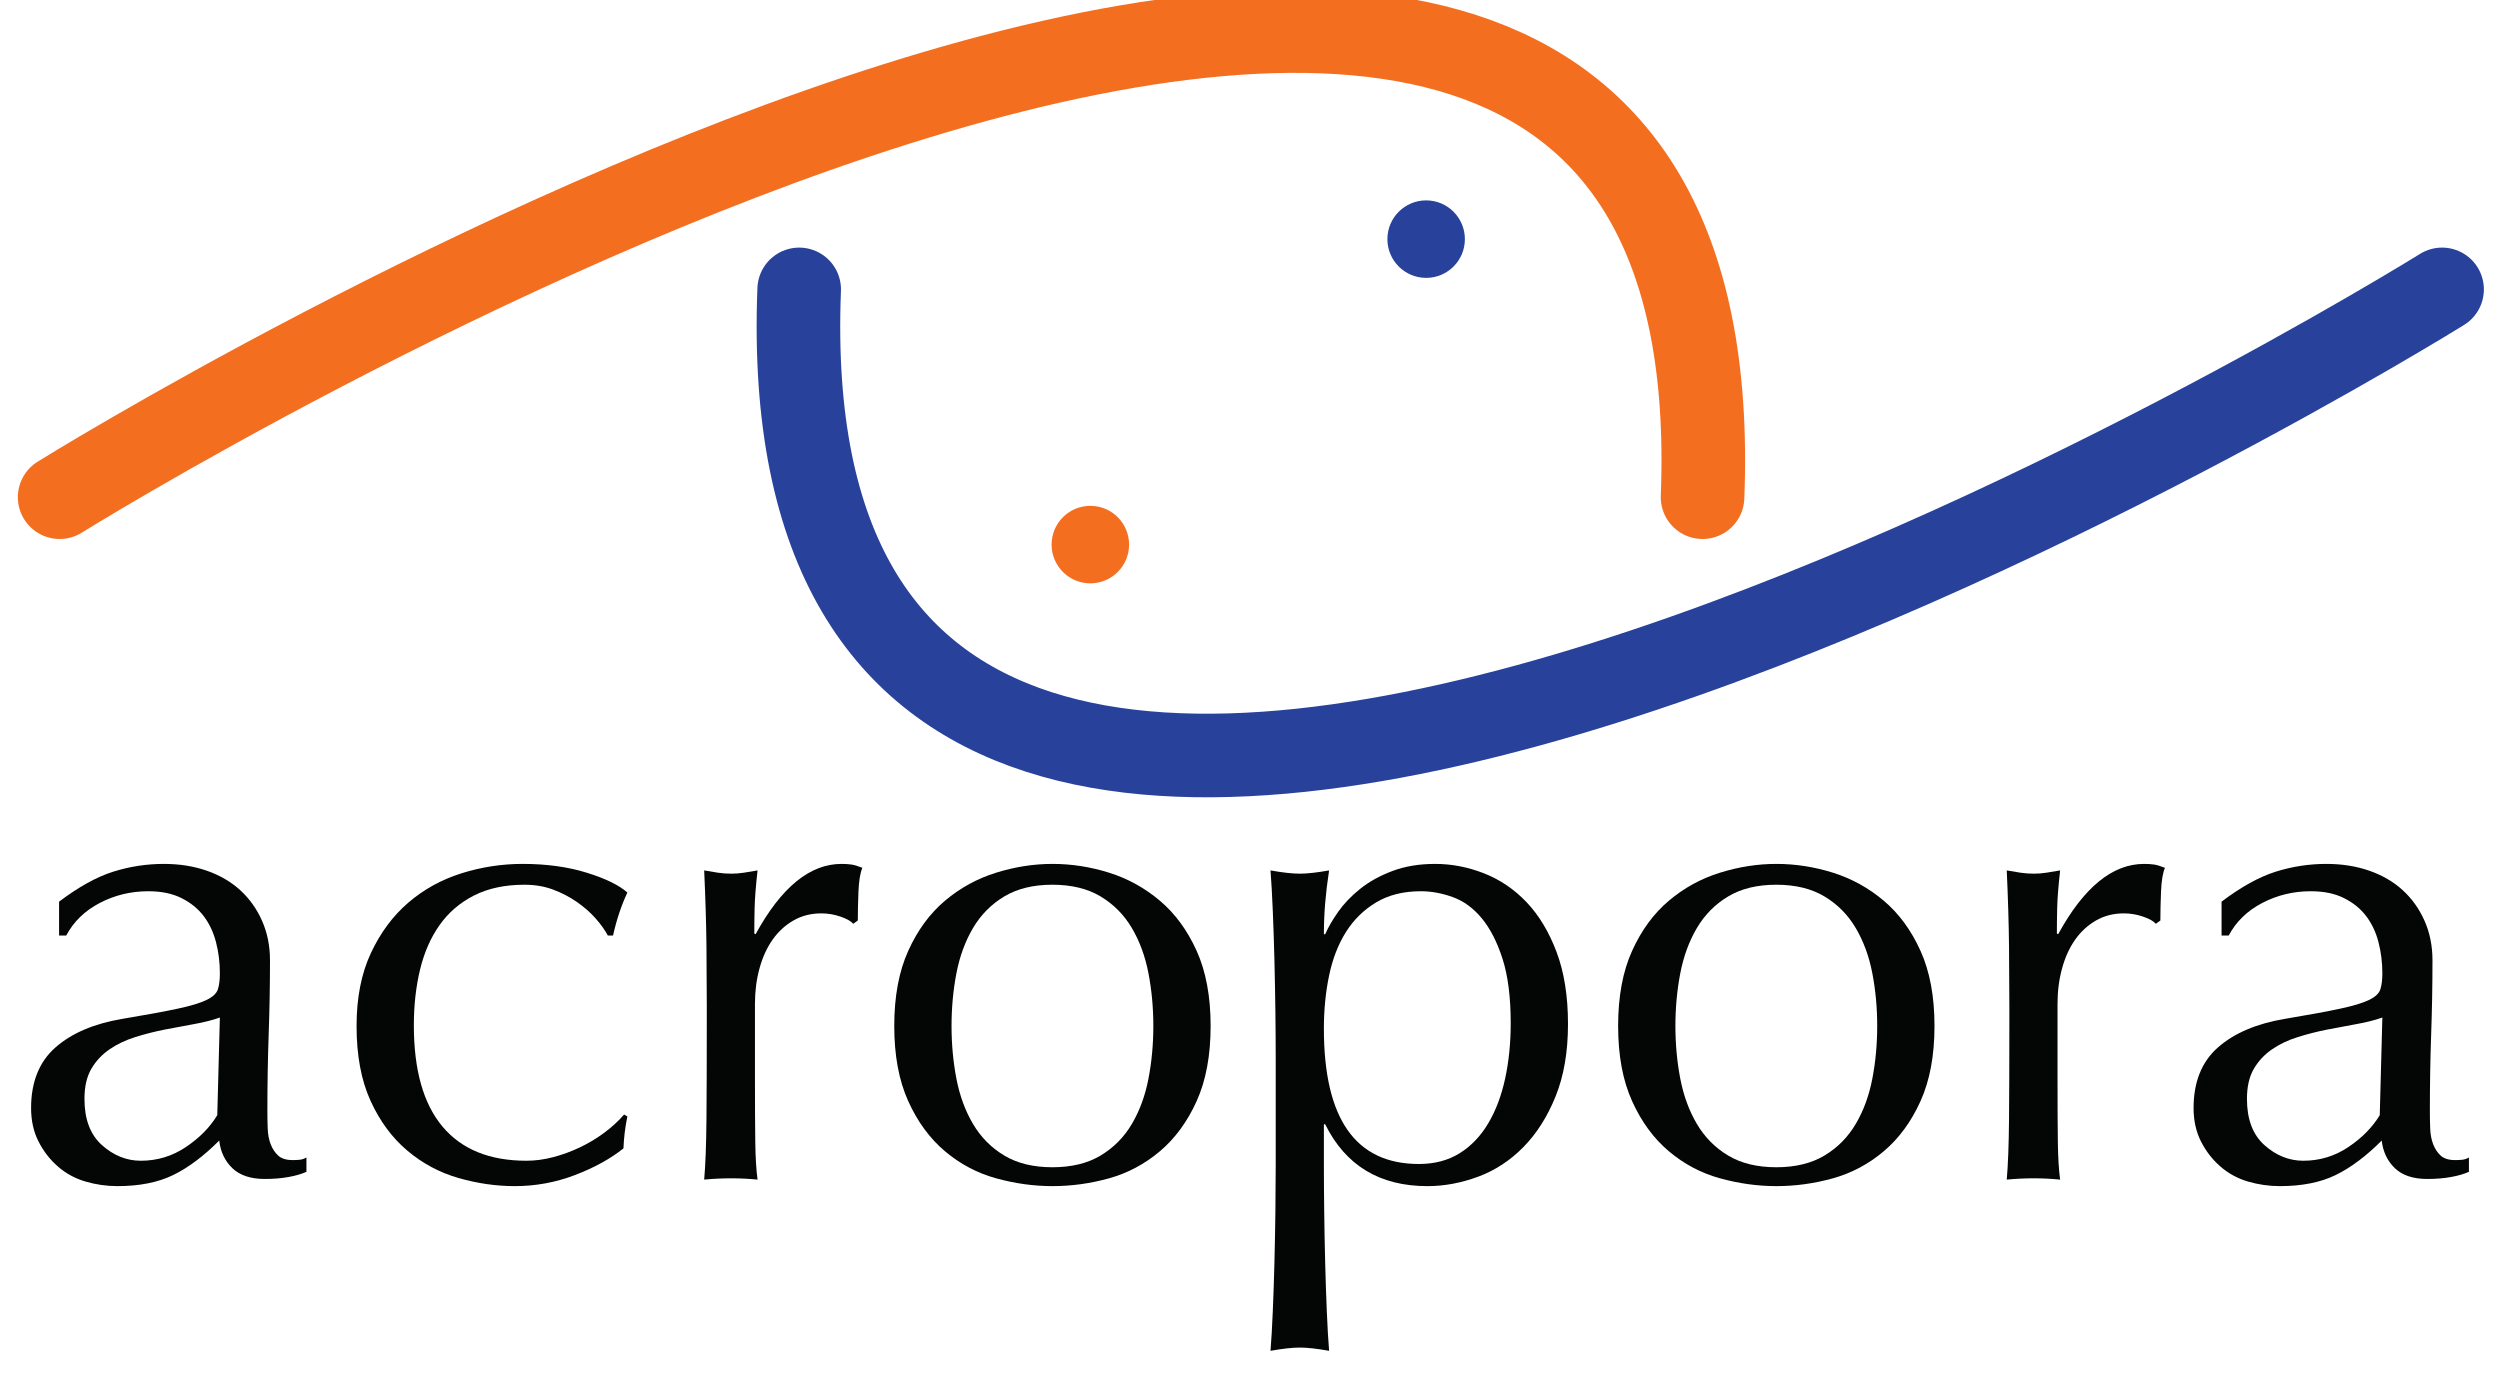
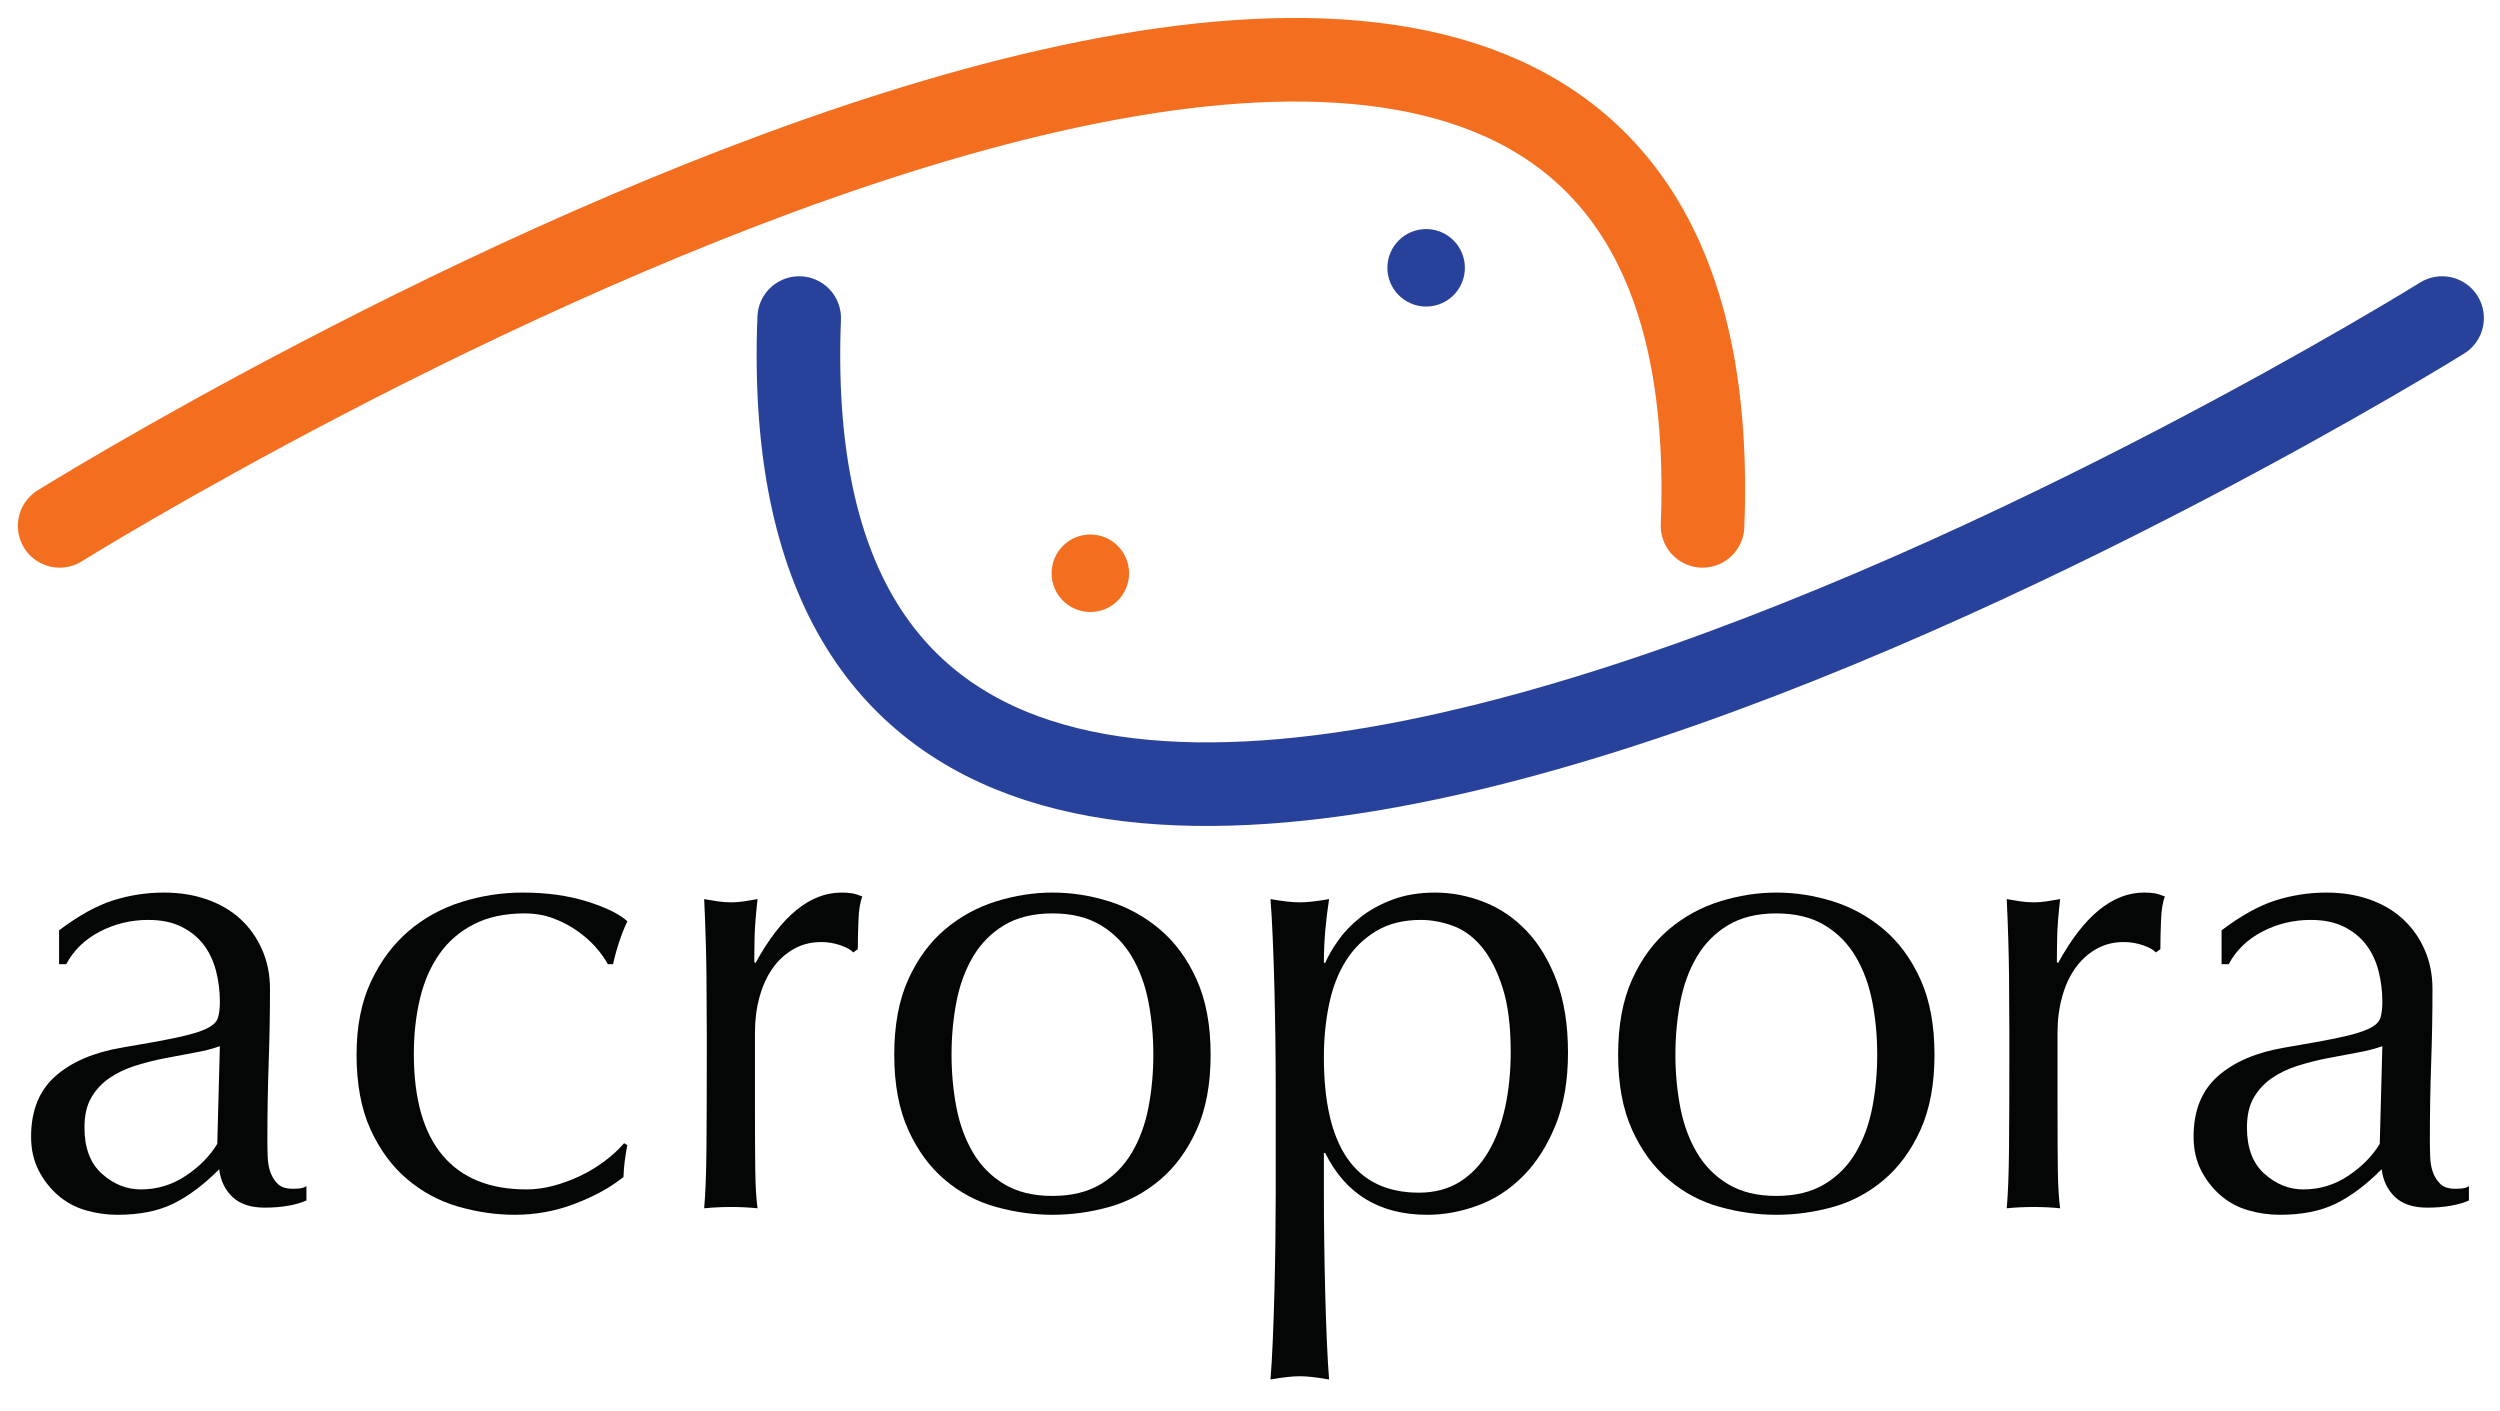
- <svg xmlns="http://www.w3.org/2000/svg" viewBox="85.7 339.9 645.2 356.6" width="645.2" height="356.6" role="img" aria-label="Acropora">
+ <svg xmlns="http://www.w3.org/2000/svg" viewBox="85.7 332.5 645.2 364.0" width="645.2" height="364.0" role="img" aria-label="Acropora">
  <path id="path2" d="M 0,0 C 0,0 326,203 318,0" style="fill:none;stroke:#f46e20;stroke-width:16.18;stroke-linecap:round;stroke-linejoin:miter;stroke-miterlimit:10;stroke-dasharray:none;stroke-opacity:1" transform="matrix(1.333333,0,0,-1.333333,101.0931,468.2161)" />
  <path id="path3" d="M 0,0 C 0,0 -326,-203 -318,0" style="fill:none;stroke:#28429c;stroke-width:16.18;stroke-linecap:round;stroke-linejoin:miter;stroke-miterlimit:10;stroke-dasharray:none;stroke-opacity:1" transform="matrix(1.333333,0,0,-1.333333,715.9531,414.5865)" />
  <path id="path4" d="m 0,0 c -1.882,-0.337 -3.784,-0.693 -5.705,-1.071 -1.924,-0.378 -3.825,-0.863 -5.706,-1.45 -1.882,-0.588 -3.553,-1.385 -5.016,-2.393 -1.463,-1.008 -2.632,-2.269 -3.511,-3.78 -0.877,-1.512 -1.316,-3.446 -1.316,-5.796 0,-3.949 1.128,-6.93 3.384,-8.947 2.256,-2.015 4.764,-3.023 7.524,-3.023 3.178,0 6.082,0.882 8.716,2.646 2.632,1.763 4.66,3.821 6.082,6.173 L 4.954,1.26 C 3.532,0.756 1.88,0.334 0,0 m -15.71,29.483 c 3.191,1.008 6.467,1.513 9.828,1.513 3.024,0 5.798,-0.441 8.323,-1.323 2.524,-0.882 4.682,-2.143 6.47,-3.78 1.787,-1.638 3.191,-3.613 4.213,-5.922 1.02,-2.312 1.532,-4.851 1.532,-7.623 0,-4.788 -0.085,-9.557 -0.252,-14.301 -0.17,-4.747 -0.253,-9.766 -0.253,-15.058 0,-1.008 0.02,-2.078 0.063,-3.213 0.042,-1.133 0.231,-2.141 0.568,-3.023 0.334,-0.882 0.819,-1.618 1.448,-2.205 0.63,-0.589 1.576,-0.882 2.835,-0.882 0.42,0 0.861,0.02 1.324,0.063 0.46,0.042 0.901,0.189 1.322,0.441 v -2.773 c -0.925,-0.42 -2.078,-0.755 -3.464,-1.007 -1.387,-0.252 -2.92,-0.378 -4.6,-0.378 -2.728,0 -4.815,0.693 -6.264,2.079 -1.449,1.386 -2.3,3.17 -2.555,5.354 -3.015,-3.023 -5.987,-5.25 -8.917,-6.677 -2.93,-1.427 -6.528,-2.142 -10.797,-2.142 -2.094,0 -4.146,0.295 -6.154,0.882 -2.008,0.589 -3.788,1.554 -5.335,2.897 -1.549,1.343 -2.806,2.961 -3.769,4.852 -0.962,1.889 -1.442,4.052 -1.442,6.489 0,5.04 1.569,8.945 4.709,11.718 3.138,2.771 7.471,4.618 12.996,5.544 4.52,0.756 8.056,1.405 10.609,1.953 2.554,0.545 4.438,1.112 5.65,1.701 1.213,0.586 1.946,1.279 2.198,2.078 0.252,0.798 0.378,1.827 0.378,3.088 0,2.099 -0.252,4.114 -0.756,6.048 -0.505,1.931 -1.304,3.61 -2.394,5.04 -1.093,1.427 -2.52,2.583 -4.284,3.465 -1.765,0.882 -3.906,1.323 -6.426,1.323 -3.361,0 -6.49,-0.757 -9.387,-2.268 -2.898,-1.512 -5.062,-3.613 -6.489,-6.3 h -1.386 v 6.552 c 3.78,2.854 7.264,4.788 10.458,5.795" style="fill:#040606;fill-opacity:1;fill-rule:nonzero;stroke:none" transform="matrix(1.333333,0,0,-1.333333,135.8379,604.1836)" />
  <path id="path5" d="m 0,0 c 1.847,3.947 4.262,7.202 7.245,9.766 2.981,2.56 6.404,4.451 10.269,5.67 3.863,1.216 7.812,1.827 11.844,1.827 4.619,0 8.757,-0.568 12.411,-1.701 3.654,-1.134 6.278,-2.416 7.875,-3.843 C 49.055,10.458 48.53,9.136 48.069,7.749 47.606,6.363 47.207,4.914 46.872,3.402 h -1.008 c -0.589,1.091 -1.386,2.205 -2.394,3.339 -1.008,1.134 -2.205,2.184 -3.591,3.151 -1.386,0.964 -2.92,1.763 -4.599,2.393 -1.681,0.63 -3.528,0.945 -5.544,0.945 -3.78,0 -7.036,-0.693 -9.765,-2.079 C 17.24,9.766 15.014,7.854 13.293,5.418 11.57,2.981 10.311,0.104 9.513,-3.213 8.714,-6.532 8.316,-10.123 8.316,-13.985 c 0,-8.654 1.847,-15.184 5.544,-19.594 3.695,-4.409 9.113,-6.614 16.254,-6.614 1.679,0 3.402,0.23 5.166,0.692 1.764,0.461 3.485,1.091 5.166,1.891 1.679,0.797 3.254,1.742 4.725,2.835 1.469,1.09 2.75,2.267 3.843,3.527 l 0.63,-0.378 c -0.421,-2.016 -0.673,-4.075 -0.756,-6.174 -2.52,-2.015 -5.65,-3.738 -9.387,-5.166 -3.739,-1.427 -7.623,-2.141 -11.655,-2.141 -3.613,0 -7.245,0.525 -10.899,1.575 -3.654,1.049 -6.951,2.812 -9.891,5.292 -2.941,2.476 -5.314,5.689 -7.119,9.638 -1.807,3.948 -2.709,8.777 -2.709,14.491 0,5.459 0.923,10.162 2.772,14.111" style="fill:#040606;fill-opacity:1;fill-rule:nonzero;stroke:none" transform="matrix(1.333333,0,0,-1.333333,181.4187,585.8724)" />
  <path id="path6" d="m 0,0 c -1.219,0.419 -2.457,0.63 -3.717,0.63 -2.016,0 -3.824,-0.463 -5.418,-1.386 -1.597,-0.926 -2.942,-2.164 -4.032,-3.718 -1.093,-1.554 -1.934,-3.401 -2.52,-5.544 -0.589,-2.141 -0.882,-4.431 -0.882,-6.867 v -13.859 c 0,-5.629 0.02,-9.935 0.063,-12.915 0.041,-2.983 0.189,-5.399 0.441,-7.245 -1.682,0.169 -3.361,0.252 -5.04,0.252 -1.849,0 -3.613,-0.083 -5.292,-0.252 0.252,2.854 0.397,6.741 0.441,11.655 0.041,4.914 0.063,10.94 0.063,18.081 v 4.031 c 0,3.277 -0.022,7.057 -0.063,11.341 -0.044,4.283 -0.189,9.197 -0.441,14.741 0.923,-0.169 1.805,-0.314 2.646,-0.44 0.838,-0.126 1.721,-0.19 2.646,-0.19 0.756,0 1.553,0.064 2.394,0.19 0.838,0.126 1.721,0.271 2.646,0.44 -0.337,-3.023 -0.526,-5.418 -0.567,-7.181 -0.043,-1.764 -0.063,-3.446 -0.063,-5.04 l 0.252,-0.126 c 4.955,9.072 10.499,13.608 16.632,13.608 0.756,0 1.406,-0.044 1.953,-0.126 C 2.687,9.995 3.38,9.784 4.221,9.449 3.799,8.441 3.547,6.908 3.465,4.851 3.38,2.791 3.339,0.923 3.339,-0.756 L 2.457,-1.387 C 2.036,-0.883 1.216,-0.422 0,0" style="fill:#040606;fill-opacity:1;fill-rule:nonzero;stroke:none" transform="matrix(1.333333,0,0,-1.333333,302.6308,576.4636)" />
  <path id="path7" d="m 0,0 c 0.63,-3.276 1.701,-6.196 3.213,-8.757 1.512,-2.563 3.528,-4.599 6.048,-6.111 2.52,-1.512 5.627,-2.269 9.324,-2.269 3.695,0 6.804,0.757 9.324,2.269 2.52,1.512 4.536,3.548 6.049,6.111 1.511,2.561 2.583,5.481 3.212,8.757 0.63,3.275 0.945,6.678 0.945,10.206 0,3.527 -0.315,6.93 -0.945,10.206 -0.629,3.276 -1.701,6.193 -3.212,8.757 -1.513,2.561 -3.529,4.599 -6.049,6.11 -2.52,1.513 -5.629,2.269 -9.324,2.269 -3.697,0 -6.804,-0.756 -9.324,-2.269 C 6.741,33.768 4.725,31.73 3.213,29.169 1.701,26.605 0.63,23.688 0,20.412 -0.63,17.136 -0.945,13.733 -0.945,10.206 -0.945,6.678 -0.63,3.275 0,0 m -9.324,24.759 c 1.805,3.988 4.178,7.223 7.119,9.702 2.939,2.477 6.237,4.284 9.891,5.418 3.654,1.134 7.287,1.701 10.899,1.701 3.695,0 7.349,-0.567 10.962,-1.701 3.611,-1.134 6.887,-2.941 9.828,-5.418 2.94,-2.479 5.312,-5.714 7.119,-9.702 1.805,-3.991 2.71,-8.842 2.71,-14.553 0,-5.714 -0.905,-10.564 -2.71,-14.554 -1.807,-3.99 -4.179,-7.224 -7.119,-9.702 -2.941,-2.478 -6.217,-4.221 -9.828,-5.228 -3.613,-1.008 -7.267,-1.512 -10.962,-1.512 -3.612,0 -7.245,0.504 -10.899,1.512 -3.654,1.007 -6.952,2.75 -9.891,5.228 -2.941,2.478 -5.314,5.712 -7.119,9.702 -1.807,3.99 -2.709,8.84 -2.709,14.554 0,5.711 0.902,10.562 2.709,14.553" style="fill:#040606;fill-opacity:1;fill-rule:nonzero;stroke:none" transform="matrix(1.333333,0,0,-1.333333,332.5332,618.2956)" />
  <path id="path8" d="m 0,0 c -1.051,3.276 -2.394,5.9 -4.031,7.875 -1.639,1.973 -3.509,3.339 -5.608,4.095 -2.1,0.757 -4.158,1.134 -6.174,1.134 -3.36,0 -6.237,-0.714 -8.63,-2.142 -2.395,-1.429 -4.348,-3.339 -5.86,-5.733 -1.511,-2.394 -2.604,-5.209 -3.275,-8.442 -0.674,-3.234 -1.009,-6.658 -1.009,-10.268 0,-17.473 6.131,-26.208 18.397,-26.208 3.023,0 5.648,0.692 7.875,2.078 2.224,1.386 4.073,3.317 5.544,5.797 1.468,2.476 2.561,5.374 3.276,8.693 0.712,3.317 1.07,6.867 1.07,10.647 C 1.575,-7.434 1.05,-3.276 0,0 m -43.974,-10.206 c -0.043,3.358 -0.106,6.698 -0.188,10.018 -0.085,3.317 -0.19,6.488 -0.316,9.512 -0.126,3.024 -0.273,5.627 -0.441,7.812 2.351,-0.421 4.241,-0.63 5.67,-0.63 1.428,0 3.317,0.209 5.671,0.63 -0.337,-2.185 -0.589,-4.283 -0.757,-6.3 -0.169,-2.016 -0.252,-4.032 -0.252,-6.048 h 0.252 c 0.587,1.343 1.428,2.792 2.521,4.347 1.09,1.553 2.498,3.024 4.22,4.41 1.721,1.386 3.8,2.54 6.238,3.465 2.435,0.924 5.207,1.386 8.315,1.386 3.191,0 6.342,-0.61 9.45,-1.827 3.107,-1.218 5.86,-3.087 8.253,-5.607 2.395,-2.52 4.325,-5.733 5.796,-9.639 1.469,-3.906 2.205,-8.549 2.205,-13.923 0,-5.377 -0.799,-10.039 -2.393,-13.986 -1.597,-3.949 -3.676,-7.226 -6.238,-9.828 -2.563,-2.605 -5.48,-4.517 -8.757,-5.732 -3.276,-1.217 -6.551,-1.828 -9.828,-1.828 -9.241,0 -15.835,3.989 -19.782,11.97 h -0.252 v -7.938 c 0,-2.687 0.02,-5.69 0.064,-9.009 0.041,-3.318 0.104,-6.614 0.188,-9.891 0.083,-3.276 0.189,-6.404 0.315,-9.387 0.126,-2.981 0.272,-5.522 0.442,-7.623 -2.354,0.421 -4.243,0.63 -5.671,0.63 -1.429,0 -3.319,-0.209 -5.67,-0.63 0.168,2.101 0.315,4.642 0.441,7.623 0.126,2.983 0.231,6.111 0.316,9.387 0.082,3.277 0.145,6.573 0.188,9.891 0.041,3.319 0.064,6.322 0.064,9.009 v 20.412 c 0,2.855 -0.023,5.964 -0.064,9.324" style="fill:#040606;fill-opacity:1;fill-rule:nonzero;stroke:none" transform="matrix(1.333333,0,0,-1.333333,473.4844,587.3841)" />
  <path id="path9" d="m 0,0 c 0.63,-3.276 1.7,-6.196 3.213,-8.757 1.512,-2.563 3.527,-4.599 6.048,-6.111 2.519,-1.512 5.627,-2.269 9.324,-2.269 3.695,0 6.804,0.757 9.323,2.269 2.521,1.512 4.536,3.548 6.049,6.111 1.512,2.561 2.583,5.481 3.213,8.757 0.63,3.275 0.944,6.678 0.944,10.206 0,3.527 -0.314,6.93 -0.944,10.206 -0.63,3.276 -1.701,6.193 -3.213,8.757 -1.513,2.561 -3.528,4.599 -6.049,6.11 -2.519,1.513 -5.628,2.269 -9.323,2.269 -3.697,0 -6.805,-0.756 -9.324,-2.269 C 6.74,33.768 4.725,31.73 3.213,29.169 1.7,26.605 0.63,23.688 0,20.412 -0.63,17.136 -0.945,13.733 -0.945,10.206 -0.945,6.678 -0.63,3.275 0,0 m -9.324,24.759 c 1.805,3.988 4.178,7.223 7.119,9.702 2.939,2.477 6.236,4.284 9.891,5.418 3.654,1.134 7.286,1.701 10.899,1.701 3.695,0 7.349,-0.567 10.962,-1.701 3.61,-1.134 6.887,-2.941 9.828,-5.418 2.939,-2.479 5.312,-5.714 7.118,-9.702 1.806,-3.991 2.71,-8.842 2.71,-14.553 0,-5.714 -0.904,-10.564 -2.71,-14.554 -1.806,-3.99 -4.179,-7.224 -7.118,-9.702 -2.941,-2.478 -6.218,-4.221 -9.828,-5.228 -3.613,-1.008 -7.267,-1.512 -10.962,-1.512 -3.613,0 -7.245,0.504 -10.899,1.512 -3.655,1.007 -6.952,2.75 -9.891,5.228 -2.941,2.478 -5.314,5.712 -7.119,9.702 -1.808,3.99 -2.709,8.84 -2.709,14.554 0,5.711 0.901,10.562 2.709,14.553" style="fill:#040606;fill-opacity:1;fill-rule:nonzero;stroke:none" transform="matrix(1.333333,0,0,-1.333333,519.3503,618.2956)" />
  <path id="path10" d="m 0,0 c -1.219,0.419 -2.457,0.63 -3.717,0.63 -2.015,0 -3.823,-0.463 -5.418,-1.386 -1.596,-0.926 -2.941,-2.164 -4.032,-3.718 -1.093,-1.554 -1.933,-3.401 -2.52,-5.544 -0.588,-2.141 -0.881,-4.431 -0.881,-6.867 v -13.859 c 0,-5.629 0.019,-9.935 0.062,-12.915 0.042,-2.983 0.19,-5.399 0.442,-7.245 -1.682,0.169 -3.362,0.252 -5.04,0.252 -1.849,0 -3.614,-0.083 -5.292,-0.252 0.251,2.854 0.397,6.741 0.44,11.655 0.042,4.914 0.063,10.94 0.063,18.081 v 4.031 c 0,3.277 -0.021,7.057 -0.063,11.341 -0.043,4.283 -0.189,9.197 -0.44,14.741 0.922,-0.169 1.804,-0.314 2.645,-0.44 0.839,-0.126 1.721,-0.19 2.647,-0.19 0.755,0 1.552,0.064 2.393,0.19 0.839,0.126 1.721,0.271 2.647,0.44 -0.337,-3.023 -0.526,-5.418 -0.568,-7.181 -0.043,-1.764 -0.062,-3.446 -0.062,-5.04 l 0.252,-0.126 c 4.955,9.072 10.499,13.608 16.631,13.608 0.756,0 1.406,-0.044 1.954,-0.126 C 2.688,9.995 3.381,9.784 4.222,9.449 3.8,8.441 3.548,6.908 3.466,4.851 3.381,2.791 3.339,0.923 3.339,-0.756 L 2.457,-1.387 C 2.036,-0.883 1.217,-0.422 0,0" style="fill:#040606;fill-opacity:1;fill-rule:nonzero;stroke:none" transform="matrix(1.333333,0,0,-1.333333,638.7969,576.4636)" />
  <path id="path11" d="m 0,0 c -1.883,-0.337 -3.784,-0.693 -5.706,-1.071 -1.923,-0.378 -3.825,-0.863 -5.705,-1.45 -1.882,-0.588 -3.554,-1.385 -5.017,-2.393 -1.463,-1.008 -2.632,-2.269 -3.51,-3.78 -0.877,-1.512 -1.317,-3.446 -1.317,-5.796 0,-3.949 1.128,-6.93 3.384,-8.947 2.257,-2.015 4.765,-3.023 7.525,-3.023 3.177,0 6.081,0.882 8.715,2.646 2.633,1.763 4.66,3.821 6.082,6.173 L 4.953,1.26 C 3.531,0.756 1.88,0.334 0,0 m -15.711,29.483 c 3.191,1.008 6.468,1.513 9.828,1.513 3.024,0 5.798,-0.441 8.324,-1.323 2.524,-0.882 4.682,-2.143 6.469,-3.78 1.788,-1.638 3.192,-3.613 4.213,-5.922 1.021,-2.312 1.532,-4.851 1.532,-7.623 0,-4.788 -0.085,-9.557 -0.252,-14.301 -0.17,-4.747 -0.252,-9.766 -0.252,-15.058 0,-1.008 0.02,-2.078 0.063,-3.213 0.042,-1.133 0.23,-2.141 0.567,-3.023 0.335,-0.882 0.819,-1.618 1.449,-2.205 0.63,-0.589 1.575,-0.882 2.835,-0.882 0.419,0 0.861,0.02 1.323,0.063 0.461,0.042 0.902,0.189 1.323,0.441 v -2.773 c -0.925,-0.42 -2.079,-0.755 -3.465,-1.007 -1.386,-0.252 -2.92,-0.378 -4.599,-0.378 -2.729,0 -4.816,0.693 -6.264,2.079 -1.449,1.386 -2.3,3.17 -2.556,5.354 -3.014,-3.023 -5.987,-5.25 -8.917,-6.677 -2.929,-1.427 -6.528,-2.142 -10.796,-2.142 -2.094,0 -4.146,0.295 -6.154,0.882 -2.009,0.589 -3.788,1.554 -5.336,2.897 -1.549,1.343 -2.805,2.961 -3.768,4.852 -0.962,1.889 -1.443,4.052 -1.443,6.489 0,5.04 1.569,8.945 4.709,11.718 3.139,2.771 7.472,4.618 12.996,5.544 4.521,0.756 8.056,1.405 10.61,1.953 2.553,0.545 4.437,1.112 5.65,1.701 1.213,0.586 1.945,1.279 2.197,2.078 0.252,0.798 0.378,1.827 0.378,3.088 0,2.099 -0.252,4.114 -0.756,6.048 -0.504,1.931 -1.303,3.61 -2.394,5.04 -1.093,1.427 -2.52,2.583 -4.283,3.465 -1.765,0.882 -3.907,1.323 -6.427,1.323 -3.361,0 -6.489,-0.757 -9.387,-2.268 -2.898,-1.512 -5.061,-3.613 -6.489,-6.3 h -1.386 v 6.552 c 3.78,2.854 7.265,4.788 10.458,5.795" style="fill:#040606;fill-opacity:1;fill-rule:nonzero;stroke:none" transform="matrix(1.333333,0,0,-1.333333,693.9336,604.1836)" />
  <path id="path12" d="m 0,0 c 0,-4.143 -3.357,-7.5 -7.5,-7.5 -4.143,0 -7.5,3.357 -7.5,7.5 0,4.142 3.357,7.5 7.5,7.5 C -3.357,7.5 0,4.142 0,0" style="fill:#28429c;fill-opacity:1;fill-rule:nonzero;stroke:none" transform="matrix(1.333333,0,0,-1.333333,463.7579,401.6152)" />
  <path id="path13" d="m 0,0 c 0,-4.142 -3.357,-7.5 -7.5,-7.5 -4.143,0 -7.5,3.358 -7.5,7.5 0,4.142 3.357,7.5 7.5,7.5 C -3.357,7.5 0,4.142 0,0" style="fill:#f46e20;fill-opacity:1;fill-rule:evenodd;stroke:none" transform="matrix(1.333333,0,0,-1.333333,377.0937,480.4479)" />
</svg>
